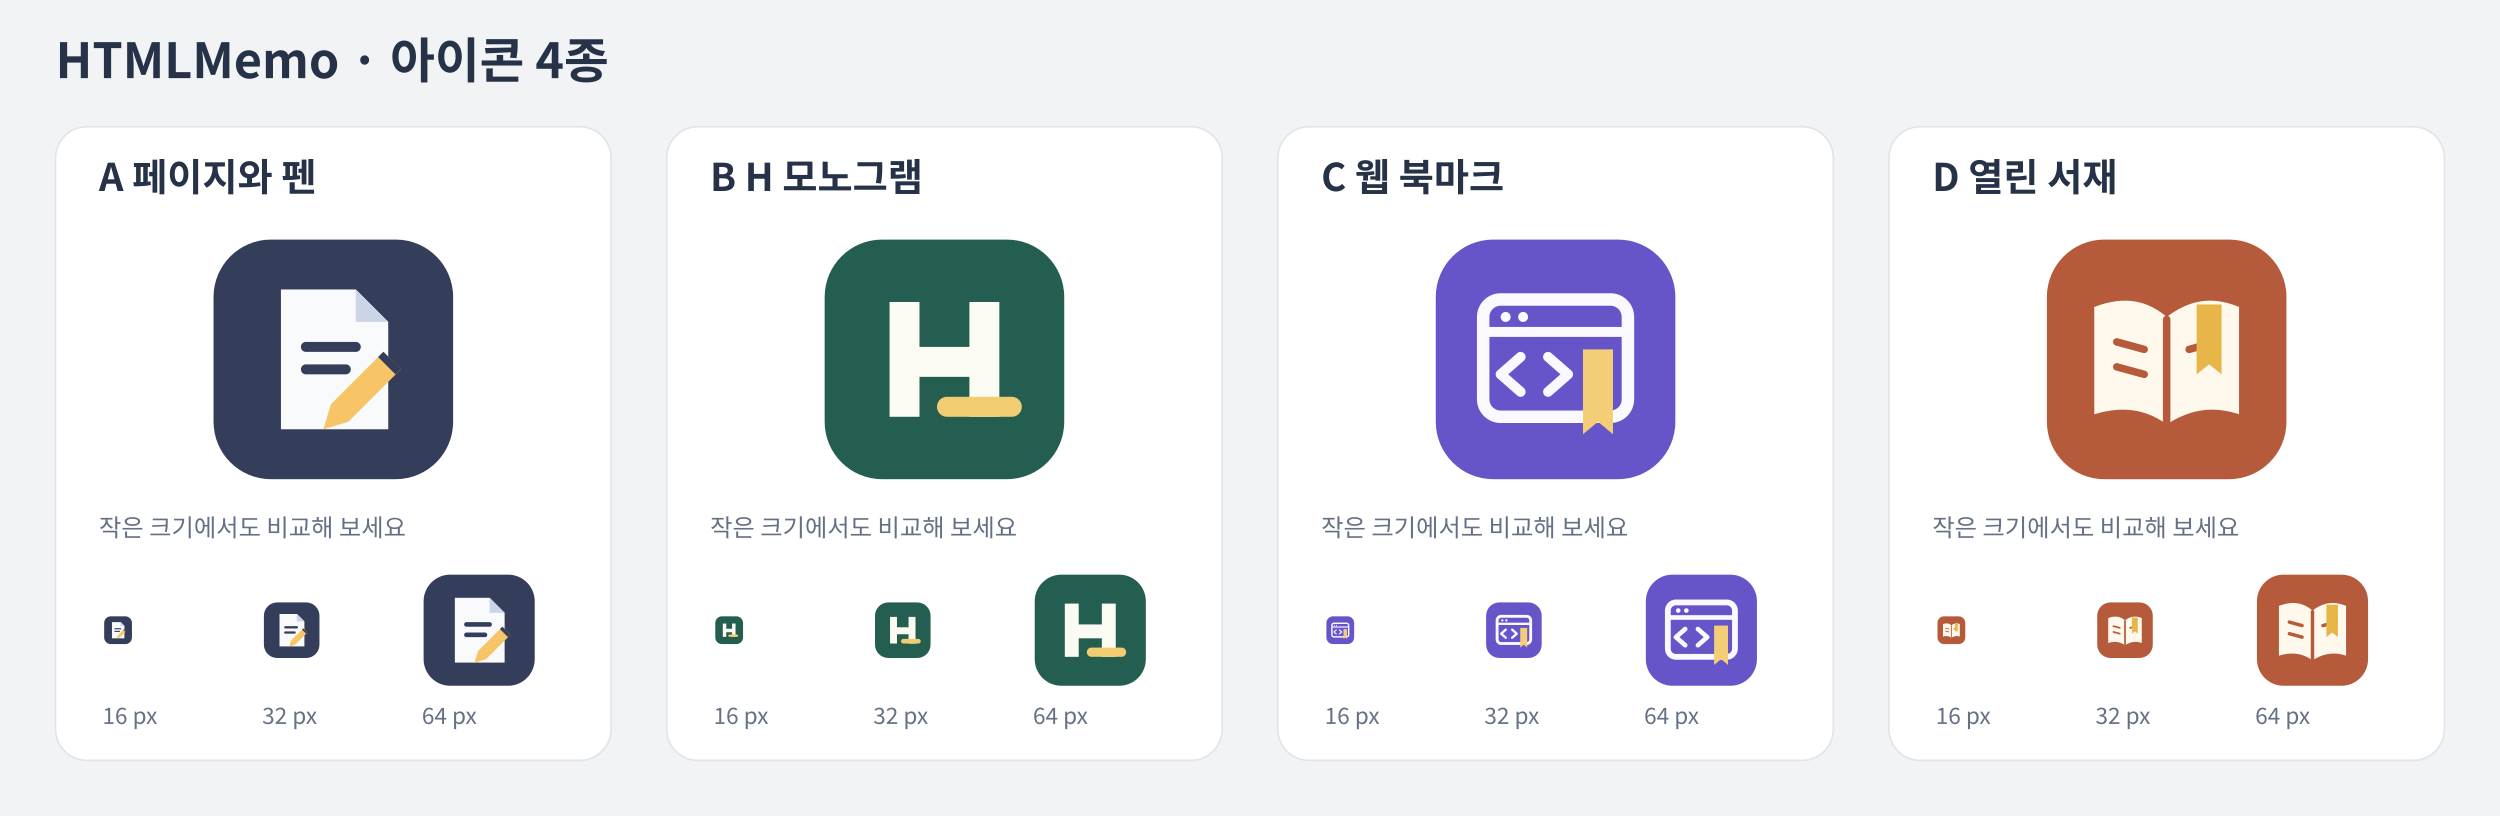
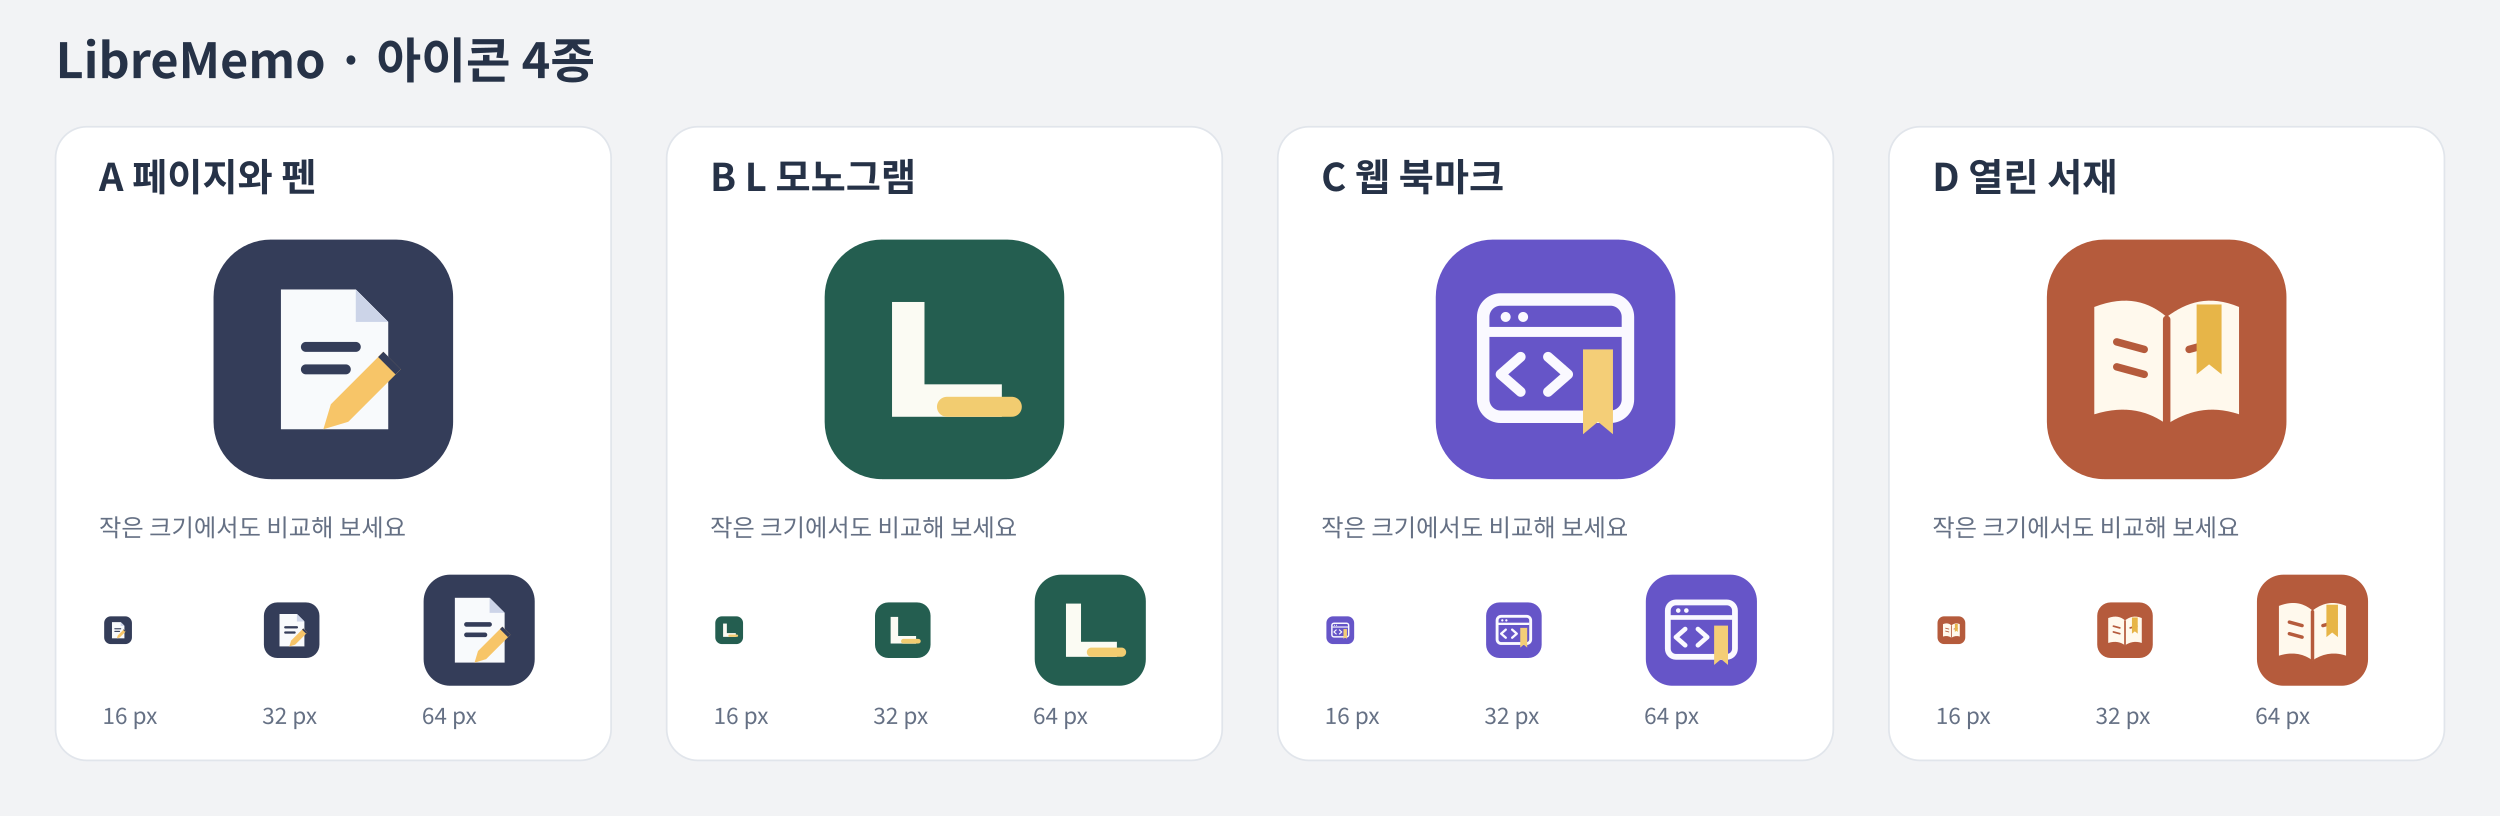
<svg xmlns="http://www.w3.org/2000/svg" width="1440" height="470" viewBox="0 0 1440 470" role="img" aria-labelledby="title">
  <g font-family="Apple SD Gothic Neo, Noto Sans CJK KR, sans-serif">
    <rect x="0" y="0" width="1440" height="470" rx="0" fill="#f2f3f5" stroke="none" />
-     <text x="32" y="45" font-size="28" font-weight="600" fill="#263247">HTMLMemo · 아이콘 4종</text>
+     <text x="32" y="45" font-size="28" font-weight="600" fill="#263247">LibreMemo · 아이콘 4종</text>
    <rect x="32" y="73" width="320" height="365" rx="18" fill="#ffffff" stroke="#e1e5eb" />
    <text x="57" y="110" font-size="22" font-weight="600" fill="#263247">A  페이지와 펜</text>
    <g transform="translate(123 138) scale(1.4375)">
      <rect x="0" y="0" width="96" height="96" rx="23" fill="#343d59" />
      <path d="M27 20h30l13 13v43H27z" fill="#f8fafc" />
      <path d="M57 20v13h13" fill="#ccd4e8" />
      <path d="M37 43h20M37 52h16" stroke="#343d59" stroke-width="4" stroke-linecap="round" />
      <path d="m47 66 21-21 7 7-21 21-10 3z" fill="#f7c568" />
      <path d="m67 46 7 7" stroke="#343d59" stroke-width="3" />
    </g>
    <text x="57" y="309" font-size="14" font-weight="400" fill="#657084">작은 크기에서도 비교해 보세요</text>
    <g transform="translate(60 355.0) scale(0.1666667)">
      <rect x="0" y="0" width="96" height="96" rx="23" fill="#343d59" />
      <path d="M27 20h30l13 13v43H27z" fill="#f8fafc" />
      <path d="M57 20v13h13" fill="#ccd4e8" />
      <path d="M37 43h20M37 52h16" stroke="#343d59" stroke-width="4" stroke-linecap="round" />
      <path d="m47 66 21-21 7 7-21 21-10 3z" fill="#f7c568" />
      <path d="m67 46 7 7" stroke="#343d59" stroke-width="3" />
    </g>
    <text x="59" y="417" font-size="13" font-weight="400" fill="#657084">16 px</text>
    <g transform="translate(152 347.0) scale(0.3333333)">
      <rect x="0" y="0" width="96" height="96" rx="23" fill="#343d59" />
      <path d="M27 20h30l13 13v43H27z" fill="#f8fafc" />
      <path d="M57 20v13h13" fill="#ccd4e8" />
      <path d="M37 43h20M37 52h16" stroke="#343d59" stroke-width="4" stroke-linecap="round" />
      <path d="m47 66 21-21 7 7-21 21-10 3z" fill="#f7c568" />
      <path d="m67 46 7 7" stroke="#343d59" stroke-width="3" />
    </g>
    <text x="151" y="417" font-size="13" font-weight="400" fill="#657084">32 px</text>
    <g transform="translate(244 331.0) scale(0.6666667)">
      <rect x="0" y="0" width="96" height="96" rx="23" fill="#343d59" />
      <path d="M27 20h30l13 13v43H27z" fill="#f8fafc" />
      <path d="M57 20v13h13" fill="#ccd4e8" />
      <path d="M37 43h20M37 52h16" stroke="#343d59" stroke-width="4" stroke-linecap="round" />
      <path d="m47 66 21-21 7 7-21 21-10 3z" fill="#f7c568" />
      <path d="m67 46 7 7" stroke="#343d59" stroke-width="3" />
    </g>
    <text x="243" y="417" font-size="13" font-weight="400" fill="#657084">64 px</text>
    <rect x="384" y="73" width="320" height="365" rx="18" fill="#ffffff" stroke="#e1e5eb" />
-     <text x="409" y="110" font-size="22" font-weight="600" fill="#263247">B  H 모노그램</text>
+     <text x="409" y="110" font-size="22" font-weight="600" fill="#263247">B  L 모노그램</text>
    <g transform="translate(475 138) scale(1.4375)">
      <rect x="0" y="0" width="96" height="96" rx="23" fill="#245e50" />
-       <path d="M26 25h12v18h20V25h12v46H58V55H38v16H26z" fill="#fbfbf3" />
+       <path d="M27 25h13v33h31v13H27z" fill="#fbfbf3" />
      <path d="M49 67h26" stroke="#f2cc70" stroke-width="8" stroke-linecap="round" />
    </g>
    <text x="409" y="309" font-size="14" font-weight="400" fill="#657084">작은 크기에서도 비교해 보세요</text>
    <g transform="translate(412 355.0) scale(0.1666667)">
      <rect x="0" y="0" width="96" height="96" rx="23" fill="#245e50" />
-       <path d="M26 25h12v18h20V25h12v46H58V55H38v16H26z" fill="#fbfbf3" />
+       <path d="M27 25h13v33h31v13H27z" fill="#fbfbf3" />
      <path d="M49 67h26" stroke="#f2cc70" stroke-width="8" stroke-linecap="round" />
    </g>
    <text x="411" y="417" font-size="13" font-weight="400" fill="#657084">16 px</text>
    <g transform="translate(504 347.0) scale(0.3333333)">
      <rect x="0" y="0" width="96" height="96" rx="23" fill="#245e50" />
-       <path d="M26 25h12v18h20V25h12v46H58V55H38v16H26z" fill="#fbfbf3" />
+       <path d="M27 25h13v33h31v13H27z" fill="#fbfbf3" />
      <path d="M49 67h26" stroke="#f2cc70" stroke-width="8" stroke-linecap="round" />
    </g>
    <text x="503" y="417" font-size="13" font-weight="400" fill="#657084">32 px</text>
    <g transform="translate(596 331.0) scale(0.6666667)">
      <rect x="0" y="0" width="96" height="96" rx="23" fill="#245e50" />
-       <path d="M26 25h12v18h20V25h12v46H58V55H38v16H26z" fill="#fbfbf3" />
+       <path d="M27 25h13v33h31v13H27z" fill="#fbfbf3" />
      <path d="M49 67h26" stroke="#f2cc70" stroke-width="8" stroke-linecap="round" />
    </g>
    <text x="595" y="417" font-size="13" font-weight="400" fill="#657084">64 px</text>
    <rect x="736" y="73" width="320" height="365" rx="18" fill="#ffffff" stroke="#e1e5eb" />
    <text x="761" y="110" font-size="22" font-weight="600" fill="#263247">C  웹 북마크</text>
    <g transform="translate(827 138) scale(1.4375)">
      <rect x="0" y="0" width="96" height="96" rx="23" fill="#6655c8" />
      <rect x="19" y="24" width="58" height="47" rx="7" fill="none" stroke="#faf9ff" stroke-width="5" />
      <path d="M20 37h55" stroke="#faf9ff" stroke-width="4" />
      <circle cx="28" cy="31" r="2" fill="#faf9ff" />
      <circle cx="35" cy="31" r="2" fill="#faf9ff" />
      <path d="m34 47-8 7 8 7m11-14 8 7-8 7" fill="none" stroke="#faf9ff" stroke-width="4" stroke-linecap="round" stroke-linejoin="round" />
      <path d="M59 44h12v34l-6-5-6 5z" fill="#f4ce77" />
    </g>
    <text x="761" y="309" font-size="14" font-weight="400" fill="#657084">작은 크기에서도 비교해 보세요</text>
    <g transform="translate(764 355.0) scale(0.1666667)">
      <rect x="0" y="0" width="96" height="96" rx="23" fill="#6655c8" />
      <rect x="19" y="24" width="58" height="47" rx="7" fill="none" stroke="#faf9ff" stroke-width="5" />
      <path d="M20 37h55" stroke="#faf9ff" stroke-width="4" />
      <circle cx="28" cy="31" r="2" fill="#faf9ff" />
      <circle cx="35" cy="31" r="2" fill="#faf9ff" />
      <path d="m34 47-8 7 8 7m11-14 8 7-8 7" fill="none" stroke="#faf9ff" stroke-width="4" stroke-linecap="round" stroke-linejoin="round" />
      <path d="M59 44h12v34l-6-5-6 5z" fill="#f4ce77" />
    </g>
    <text x="763" y="417" font-size="13" font-weight="400" fill="#657084">16 px</text>
    <g transform="translate(856 347.0) scale(0.3333333)">
      <rect x="0" y="0" width="96" height="96" rx="23" fill="#6655c8" />
      <rect x="19" y="24" width="58" height="47" rx="7" fill="none" stroke="#faf9ff" stroke-width="5" />
      <path d="M20 37h55" stroke="#faf9ff" stroke-width="4" />
      <circle cx="28" cy="31" r="2" fill="#faf9ff" />
      <circle cx="35" cy="31" r="2" fill="#faf9ff" />
      <path d="m34 47-8 7 8 7m11-14 8 7-8 7" fill="none" stroke="#faf9ff" stroke-width="4" stroke-linecap="round" stroke-linejoin="round" />
      <path d="M59 44h12v34l-6-5-6 5z" fill="#f4ce77" />
    </g>
    <text x="855" y="417" font-size="13" font-weight="400" fill="#657084">32 px</text>
    <g transform="translate(948 331.0) scale(0.6666667)">
      <rect x="0" y="0" width="96" height="96" rx="23" fill="#6655c8" />
      <rect x="19" y="24" width="58" height="47" rx="7" fill="none" stroke="#faf9ff" stroke-width="5" />
      <path d="M20 37h55" stroke="#faf9ff" stroke-width="4" />
      <circle cx="28" cy="31" r="2" fill="#faf9ff" />
      <circle cx="35" cy="31" r="2" fill="#faf9ff" />
      <path d="m34 47-8 7 8 7m11-14 8 7-8 7" fill="none" stroke="#faf9ff" stroke-width="4" stroke-linecap="round" stroke-linejoin="round" />
      <path d="M59 44h12v34l-6-5-6 5z" fill="#f4ce77" />
    </g>
    <text x="947" y="417" font-size="13" font-weight="400" fill="#657084">64 px</text>
    <rect x="1088" y="73" width="320" height="365" rx="18" fill="#ffffff" stroke="#e1e5eb" />
    <text x="1113" y="110" font-size="22" font-weight="600" fill="#263247">D  열린 서재</text>
    <g transform="translate(1179 138) scale(1.4375)">
      <rect x="0" y="0" width="96" height="96" rx="23" fill="#b55b3c" />
      <path d="M19 27c13-5 22-2 29 4 8-6 17-9 29-4v43c-12-4-21-1-29 4-7-5-16-8-29-4z" fill="#fff9ed" />
      <path d="M48 32v41M28 41l11 3M28 51l11 3M57 44l11-3" fill="none" stroke="#b55b3c" stroke-width="3" stroke-linecap="round" />
      <path d="M60 26h10v28l-5-4-5 4z" fill="#e7b548" />
    </g>
    <text x="1113" y="309" font-size="14" font-weight="400" fill="#657084">작은 크기에서도 비교해 보세요</text>
    <g transform="translate(1116 355.0) scale(0.1666667)">
      <rect x="0" y="0" width="96" height="96" rx="23" fill="#b55b3c" />
      <path d="M19 27c13-5 22-2 29 4 8-6 17-9 29-4v43c-12-4-21-1-29 4-7-5-16-8-29-4z" fill="#fff9ed" />
      <path d="M48 32v41M28 41l11 3M28 51l11 3M57 44l11-3" fill="none" stroke="#b55b3c" stroke-width="3" stroke-linecap="round" />
      <path d="M60 26h10v28l-5-4-5 4z" fill="#e7b548" />
    </g>
    <text x="1115" y="417" font-size="13" font-weight="400" fill="#657084">16 px</text>
    <g transform="translate(1208 347.0) scale(0.3333333)">
      <rect x="0" y="0" width="96" height="96" rx="23" fill="#b55b3c" />
      <path d="M19 27c13-5 22-2 29 4 8-6 17-9 29-4v43c-12-4-21-1-29 4-7-5-16-8-29-4z" fill="#fff9ed" />
      <path d="M48 32v41M28 41l11 3M28 51l11 3M57 44l11-3" fill="none" stroke="#b55b3c" stroke-width="3" stroke-linecap="round" />
      <path d="M60 26h10v28l-5-4-5 4z" fill="#e7b548" />
    </g>
    <text x="1207" y="417" font-size="13" font-weight="400" fill="#657084">32 px</text>
    <g transform="translate(1300 331.0) scale(0.6666667)">
      <rect x="0" y="0" width="96" height="96" rx="23" fill="#b55b3c" />
      <path d="M19 27c13-5 22-2 29 4 8-6 17-9 29-4v43c-12-4-21-1-29 4-7-5-16-8-29-4z" fill="#fff9ed" />
      <path d="M48 32v41M28 41l11 3M28 51l11 3M57 44l11-3" fill="none" stroke="#b55b3c" stroke-width="3" stroke-linecap="round" />
      <path d="M60 26h10v28l-5-4-5 4z" fill="#e7b548" />
    </g>
    <text x="1299" y="417" font-size="13" font-weight="400" fill="#657084">64 px</text>
  </g>
</svg>
